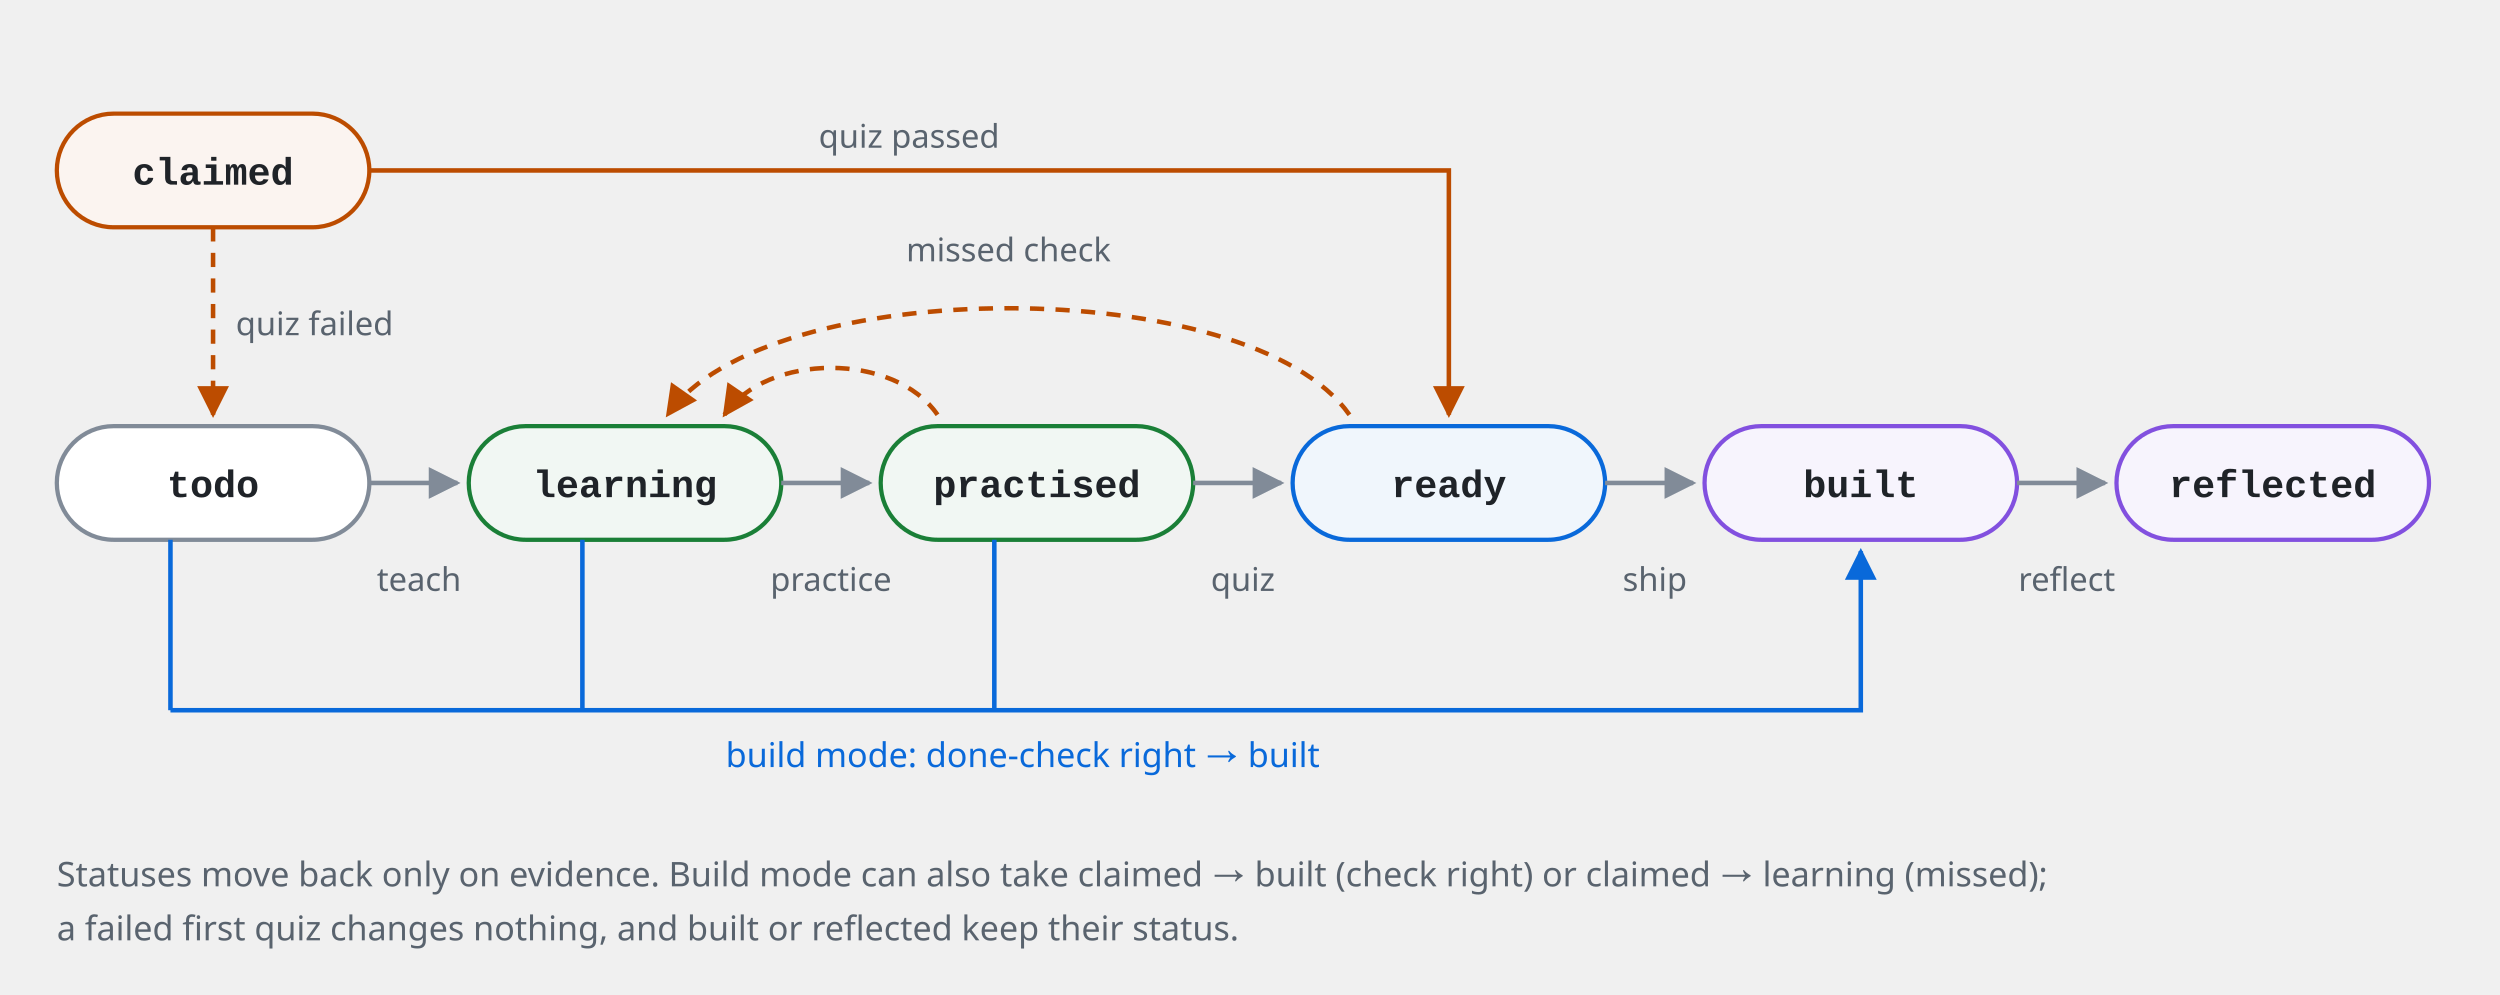
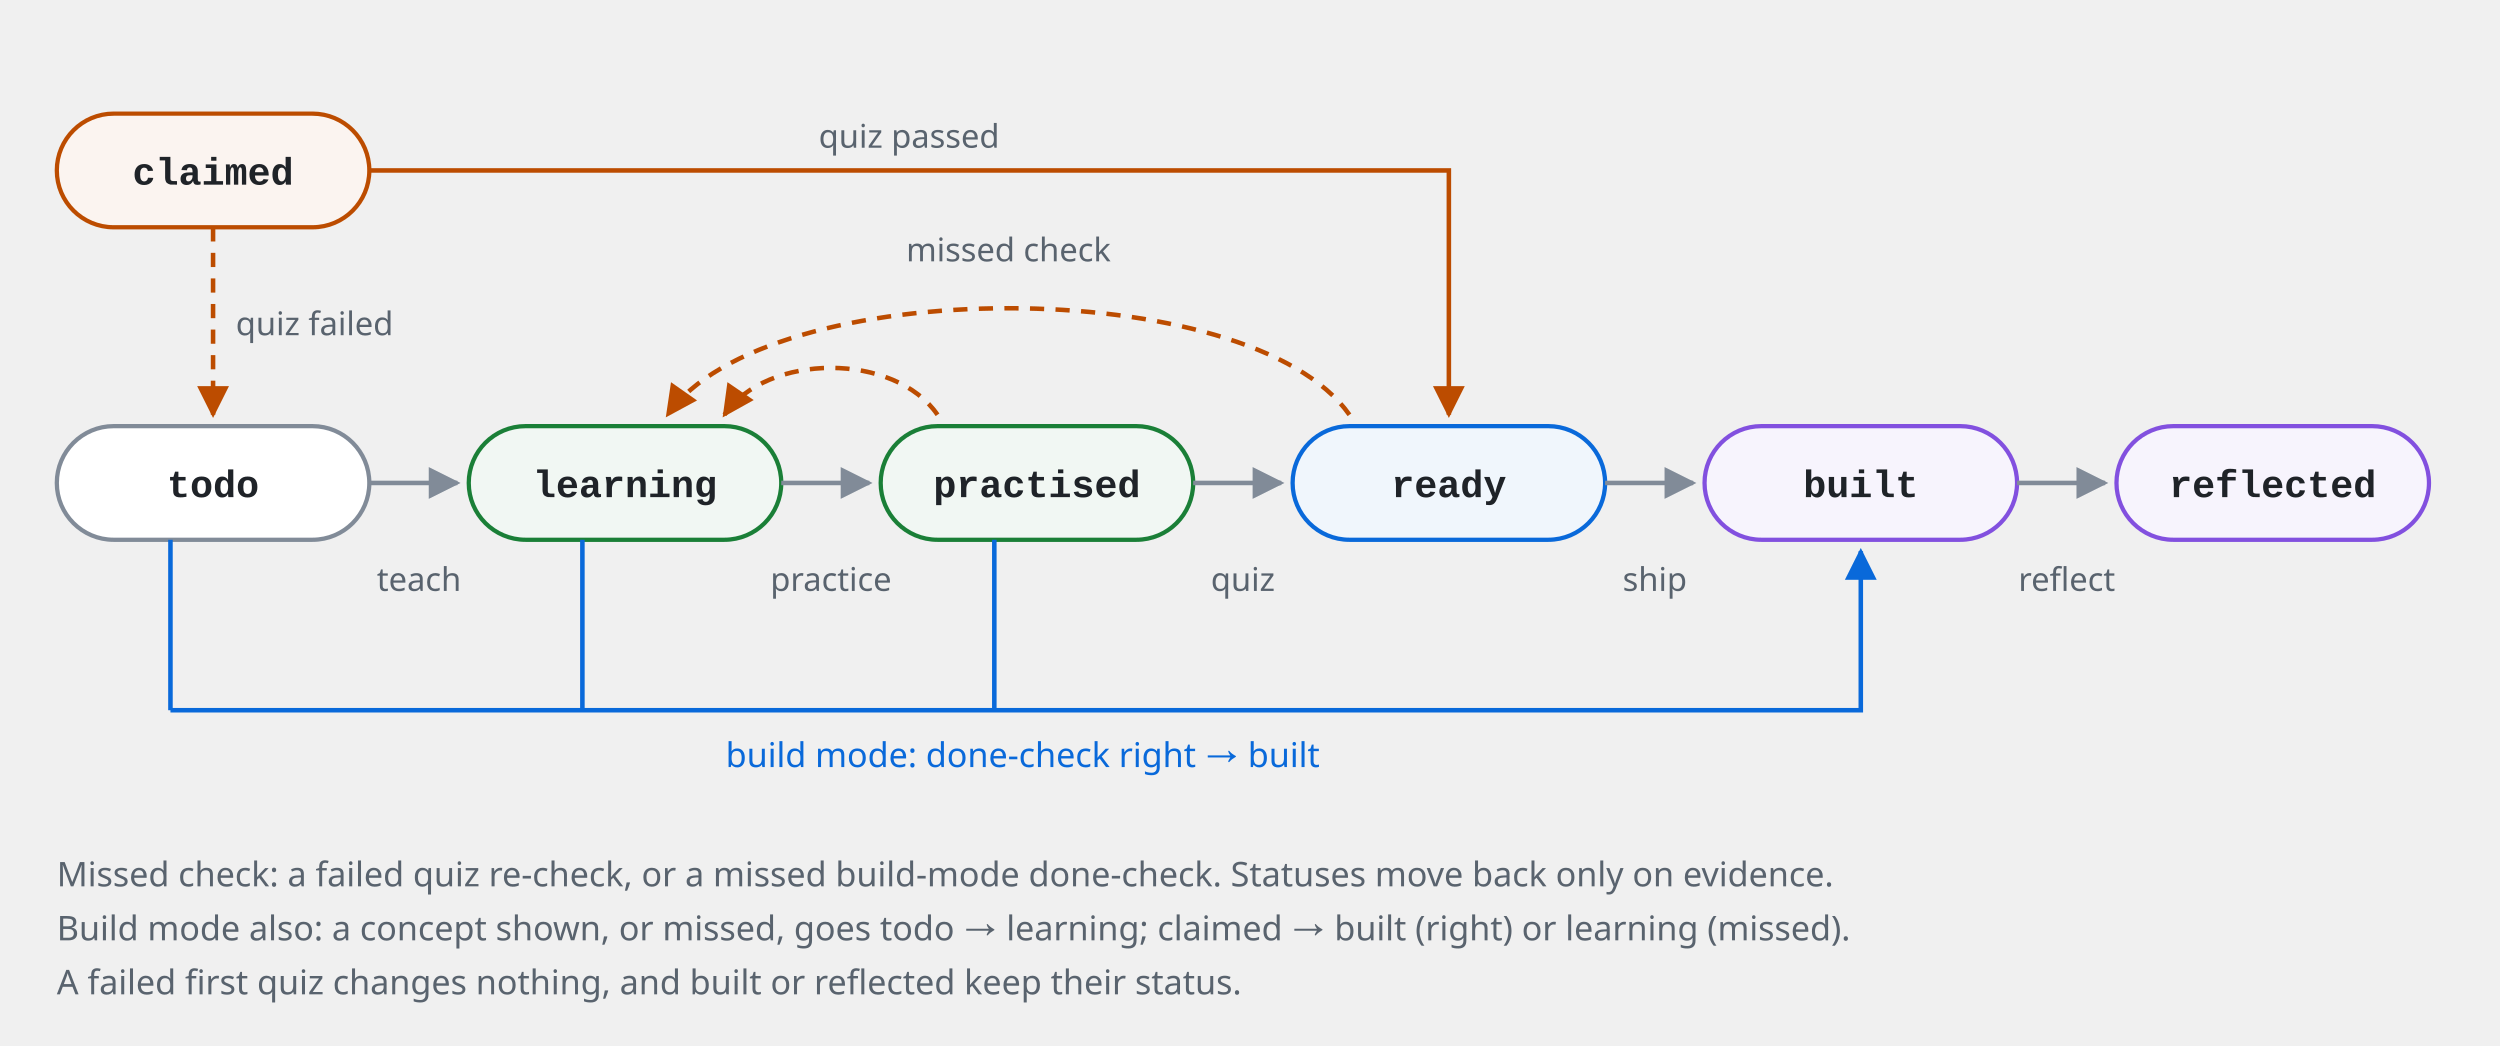
- <svg xmlns="http://www.w3.org/2000/svg" width="880" height="350" viewBox="0 0 880 350" role="img" aria-labelledby="t d">
+ <svg xmlns="http://www.w3.org/2000/svg" width="880" height="368" viewBox="0 0 880 368" role="img" aria-labelledby="t d">
  <defs>
    <marker id="m-line" viewBox="0 0 10 10" refX="9" refY="5" markerWidth="7" markerHeight="7" orient="auto-start-reverse">
      <path d="M0,0 L10,5 L0,10 z" fill="#818b98" />
    </marker>
    <marker id="m-purple" viewBox="0 0 10 10" refX="9" refY="5" markerWidth="7" markerHeight="7" orient="auto-start-reverse">
      <path d="M0,0 L10,5 L0,10 z" fill="#8250df" />
    </marker>
    <marker id="m-green" viewBox="0 0 10 10" refX="9" refY="5" markerWidth="7" markerHeight="7" orient="auto-start-reverse">
      <path d="M0,0 L10,5 L0,10 z" fill="#1a7f37" />
    </marker>
    <marker id="m-blue" viewBox="0 0 10 10" refX="9" refY="5" markerWidth="7" markerHeight="7" orient="auto-start-reverse">
      <path d="M0,0 L10,5 L0,10 z" fill="#0969da" />
    </marker>
    <marker id="m-orange" viewBox="0 0 10 10" refX="9" refY="5" markerWidth="7" markerHeight="7" orient="auto-start-reverse">
      <path d="M0,0 L10,5 L0,10 z" fill="#bc4c00" />
    </marker>
  </defs>
  <rect x="20" y="150" width="110" height="40" rx="20" fill="#ffffff" />
  <rect x="20" y="150" width="110" height="40" rx="20" fill="#ffffff" stroke="#818b98" stroke-width="1.5" />
  <text x="75.0" y="175" font-family="ui-monospace, SFMono-Regular, 'SF Mono', Menlo, Consolas, 'Liberation Mono', monospace" font-size="13.5" font-weight="600" fill="#1f2328" text-anchor="middle" xml:space="preserve">todo</text>
  <rect x="165" y="150" width="110" height="40" rx="20" fill="#ffffff" />
  <rect x="165" y="150" width="110" height="40" rx="20" fill="#1a7f370f" stroke="#1a7f37" stroke-width="1.5" />
  <text x="220.0" y="175" font-family="ui-monospace, SFMono-Regular, 'SF Mono', Menlo, Consolas, 'Liberation Mono', monospace" font-size="13.5" font-weight="600" fill="#1f2328" text-anchor="middle" xml:space="preserve">learning</text>
  <rect x="310" y="150" width="110" height="40" rx="20" fill="#ffffff" />
  <rect x="310" y="150" width="110" height="40" rx="20" fill="#1a7f370f" stroke="#1a7f37" stroke-width="1.5" />
  <text x="365.0" y="175" font-family="ui-monospace, SFMono-Regular, 'SF Mono', Menlo, Consolas, 'Liberation Mono', monospace" font-size="13.5" font-weight="600" fill="#1f2328" text-anchor="middle" xml:space="preserve">practised</text>
  <rect x="455" y="150" width="110" height="40" rx="20" fill="#ffffff" />
  <rect x="455" y="150" width="110" height="40" rx="20" fill="#0969da0f" stroke="#0969da" stroke-width="1.5" />
  <text x="510.0" y="175" font-family="ui-monospace, SFMono-Regular, 'SF Mono', Menlo, Consolas, 'Liberation Mono', monospace" font-size="13.5" font-weight="600" fill="#1f2328" text-anchor="middle" xml:space="preserve">ready</text>
  <rect x="600" y="150" width="110" height="40" rx="20" fill="#ffffff" />
  <rect x="600" y="150" width="110" height="40" rx="20" fill="#8250df0f" stroke="#8250df" stroke-width="1.5" />
  <text x="655.0" y="175" font-family="ui-monospace, SFMono-Regular, 'SF Mono', Menlo, Consolas, 'Liberation Mono', monospace" font-size="13.5" font-weight="600" fill="#1f2328" text-anchor="middle" xml:space="preserve">built</text>
  <rect x="745" y="150" width="110" height="40" rx="20" fill="#ffffff" />
  <rect x="745" y="150" width="110" height="40" rx="20" fill="#8250df0f" stroke="#8250df" stroke-width="1.5" />
  <text x="800.0" y="175" font-family="ui-monospace, SFMono-Regular, 'SF Mono', Menlo, Consolas, 'Liberation Mono', monospace" font-size="13.5" font-weight="600" fill="#1f2328" text-anchor="middle" xml:space="preserve">reflected</text>
  <rect x="20" y="40" width="110" height="40" rx="20" fill="#ffffff" />
  <rect x="20" y="40" width="110" height="40" rx="20" fill="#bc4c000f" stroke="#bc4c00" stroke-width="1.5" />
  <text x="75.0" y="65" font-family="ui-monospace, SFMono-Regular, 'SF Mono', Menlo, Consolas, 'Liberation Mono', monospace" font-size="13.5" font-weight="600" fill="#1f2328" text-anchor="middle" xml:space="preserve">claimed</text>
  <path d="M130,170 L161,170" fill="none" stroke="#818b98" stroke-width="1.6" marker-end="url(#m-line)" />
  <text x="147.5" y="208" font-family="-apple-system, BlinkMacSystemFont, 'Segoe UI', 'Noto Sans', Helvetica, Arial, sans-serif" font-size="11.5" font-weight="500" fill="#59636e" text-anchor="middle" xml:space="preserve">teach</text>
  <path d="M275,170 L306,170" fill="none" stroke="#818b98" stroke-width="1.6" marker-end="url(#m-line)" />
  <text x="292.5" y="208" font-family="-apple-system, BlinkMacSystemFont, 'Segoe UI', 'Noto Sans', Helvetica, Arial, sans-serif" font-size="11.5" font-weight="500" fill="#59636e" text-anchor="middle" xml:space="preserve">practice</text>
  <path d="M420,170 L451,170" fill="none" stroke="#818b98" stroke-width="1.6" marker-end="url(#m-line)" />
  <text x="437.5" y="208" font-family="-apple-system, BlinkMacSystemFont, 'Segoe UI', 'Noto Sans', Helvetica, Arial, sans-serif" font-size="11.5" font-weight="500" fill="#59636e" text-anchor="middle" xml:space="preserve">quiz</text>
  <path d="M565,170 L596,170" fill="none" stroke="#818b98" stroke-width="1.6" marker-end="url(#m-line)" />
  <text x="582.5" y="208" font-family="-apple-system, BlinkMacSystemFont, 'Segoe UI', 'Noto Sans', Helvetica, Arial, sans-serif" font-size="11.5" font-weight="500" fill="#59636e" text-anchor="middle" xml:space="preserve">ship</text>
  <path d="M710,170 L741,170" fill="none" stroke="#818b98" stroke-width="1.6" marker-end="url(#m-line)" />
  <text x="727.5" y="208" font-family="-apple-system, BlinkMacSystemFont, 'Segoe UI', 'Noto Sans', Helvetica, Arial, sans-serif" font-size="11.5" font-weight="500" fill="#59636e" text-anchor="middle" xml:space="preserve">reflect</text>
  <path d="M75,80 L75,146" fill="none" stroke="#bc4c00" stroke-width="1.6" stroke-dasharray="5 4" marker-end="url(#m-orange)" />
  <text x="83" y="118" font-family="-apple-system, BlinkMacSystemFont, 'Segoe UI', 'Noto Sans', Helvetica, Arial, sans-serif" font-size="11.5" font-weight="500" fill="#59636e" text-anchor="start" xml:space="preserve">quiz failed</text>
  <path d="M130,60 L510,60 L510,146" fill="none" stroke="#bc4c00" stroke-width="1.6" marker-end="url(#m-orange)" />
  <text x="320" y="52" font-family="-apple-system, BlinkMacSystemFont, 'Segoe UI', 'Noto Sans', Helvetica, Arial, sans-serif" font-size="11.5" font-weight="500" fill="#59636e" text-anchor="middle" xml:space="preserve">quiz passed</text>
  <path d="M475,146 C440,96 270,96 235,146" fill="none" stroke="#bc4c00" stroke-width="1.6" stroke-dasharray="5 4" marker-end="url(#m-orange)" />
  <path d="M330,146 C315,124 270,124 255,146" fill="none" stroke="#bc4c00" stroke-width="1.6" stroke-dasharray="5 4" marker-end="url(#m-orange)" />
  <text x="355" y="92" font-family="-apple-system, BlinkMacSystemFont, 'Segoe UI', 'Noto Sans', Helvetica, Arial, sans-serif" font-size="11.5" font-weight="500" fill="#59636e" text-anchor="middle" xml:space="preserve">missed check</text>
  <path d="M60,190 L60,250" fill="none" stroke="#0969da" stroke-width="1.6" />
  <path d="M205,190 L205,250" fill="none" stroke="#0969da" stroke-width="1.6" />
  <path d="M350,190 L350,250" fill="none" stroke="#0969da" stroke-width="1.6" />
  <path d="M60,250 L655,250 L655,194" fill="none" stroke="#0969da" stroke-width="1.6" marker-end="url(#m-blue)" />
  <text x="360" y="270" font-family="-apple-system, BlinkMacSystemFont, 'Segoe UI', 'Noto Sans', Helvetica, Arial, sans-serif" font-size="12" font-weight="500" fill="#0969da" text-anchor="middle" xml:space="preserve">build mode: done-check right → built</text>
-   <text x="20" y="312" font-family="-apple-system, BlinkMacSystemFont, 'Segoe UI', 'Noto Sans', Helvetica, Arial, sans-serif" font-size="12" font-weight="400" fill="#59636e" text-anchor="start" xml:space="preserve">Statuses move back only on evidence. Build mode can also take claimed → built (check right) or claimed → learning (missed);</text>
-   <text x="20" y="331" font-family="-apple-system, BlinkMacSystemFont, 'Segoe UI', 'Noto Sans', Helvetica, Arial, sans-serif" font-size="12" font-weight="400" fill="#59636e" text-anchor="start" xml:space="preserve">a failed first quiz changes nothing, and built or reflected keep their status.</text>
+   <text x="20" y="312" font-family="-apple-system, BlinkMacSystemFont, 'Segoe UI', 'Noto Sans', Helvetica, Arial, sans-serif" font-size="12" font-weight="400" fill="#59636e" text-anchor="start" xml:space="preserve">Missed check: a failed quiz re-check, or a missed build-mode done-check. Statuses move back only on evidence.</text>
+   <text x="20" y="331" font-family="-apple-system, BlinkMacSystemFont, 'Segoe UI', 'Noto Sans', Helvetica, Arial, sans-serif" font-size="12" font-weight="400" fill="#59636e" text-anchor="start" xml:space="preserve">Build mode also: a concept shown, or missed, goes todo → learning; claimed → built (right) or learning (missed).</text>
+   <text x="20" y="350" font-family="-apple-system, BlinkMacSystemFont, 'Segoe UI', 'Noto Sans', Helvetica, Arial, sans-serif" font-size="12" font-weight="400" fill="#59636e" text-anchor="start" xml:space="preserve">A failed first quiz changes nothing, and built or reflected keep their status.</text>
</svg>
